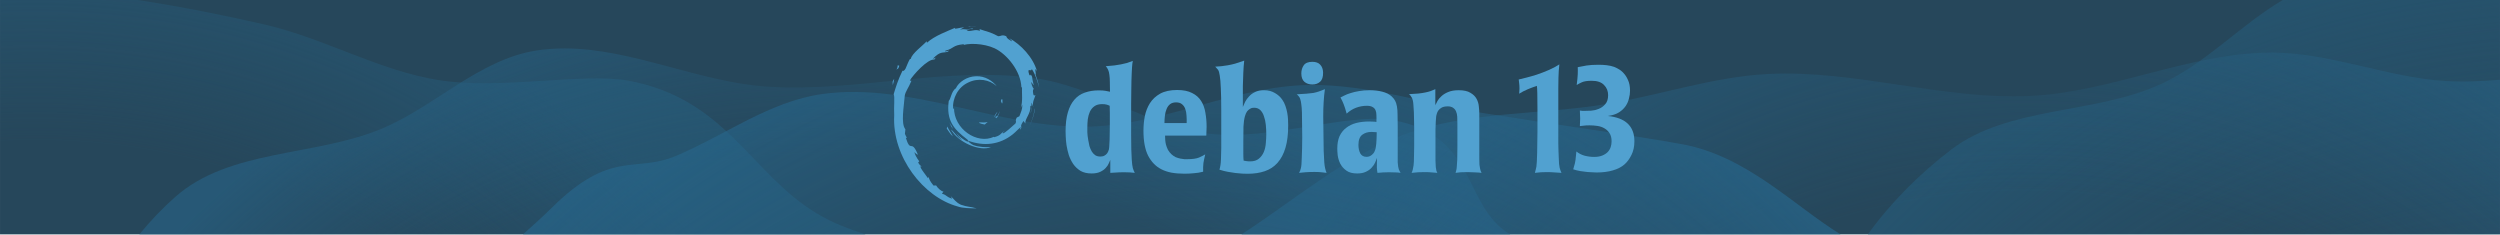
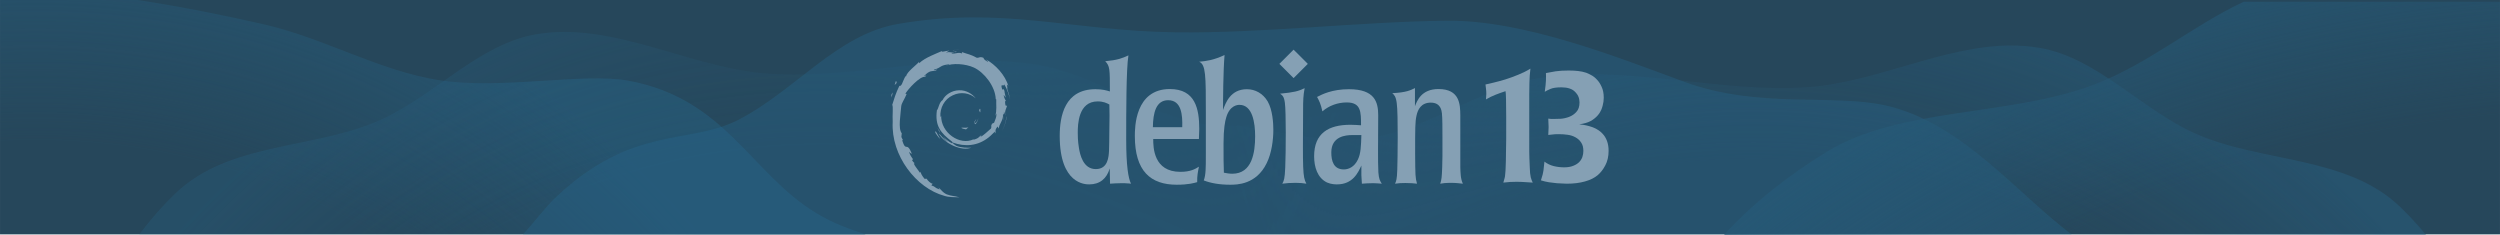
<svg xmlns="http://www.w3.org/2000/svg" xmlns:xlink="http://www.w3.org/1999/xlink" width="800" height="75" viewBox="0 0 211.667 19.844" version="1.1" id="svg5">
  <defs id="defs2">
+     <linearGradient id="linearGradient4267">
+       <stop style="stop-color:#000000;stop-opacity:1;" offset="0" id="stop4263" />
+       <stop style="stop-color:#ffffff;stop-opacity:1;" offset="1" id="stop4265" />
+     </linearGradient>
+     <linearGradient id="linearGradient3207">
+       <stop style="stop-color:#ffffff;stop-opacity:1;" offset="0" id="stop3203" />
+       <stop style="stop-color:#000000;stop-opacity:1;" offset="1" id="stop3205" />
+     </linearGradient>
    <linearGradient id="linearGradient4723">
-       <stop style="stop-color:#265a78;stop-opacity:0;" offset="0.685" id="stop4721" />
+       <stop style="stop-color:#265a78;stop-opacity:0;" offset="0.817" id="stop4721" />
      <stop style="stop-color:#265a78;stop-opacity:1;" offset="1" id="stop4719" />
-     </linearGradient>
-     <linearGradient id="linearGradient4713">
-       <stop style="stop-color:#276082;stop-opacity:0;" offset="0.677" id="stop4711" />
-       <stop style="stop-color:#276082;stop-opacity:1;" offset="1" id="stop4709" />
-     </linearGradient>
-     <linearGradient id="linearGradient4703">
-       <stop style="stop-color:#27678d;stop-opacity:0;" offset="0.613" id="stop4701" />
-       <stop style="stop-color:#27678d;stop-opacity:1;" offset="1" id="stop4699" />
    </linearGradient>
    <linearGradient id="linearGradient4693">
      <stop style="stop-color:#276082;stop-opacity:0;" offset="0.798" id="stop4691" />
      <stop style="stop-color:#276082;stop-opacity:1;" offset="1" id="stop4689" />
    </linearGradient>
    <linearGradient id="linearGradient4683">
      <stop style="stop-color:#265a78;stop-opacity:0;" offset="0.757" id="stop4681" />
      <stop style="stop-color:#265a78;stop-opacity:1;" offset="1" id="stop4679" />
    </linearGradient>
    <radialGradient xlink:href="#linearGradient4683" id="radialGradient4685" cx="4.523" cy="123.875" fx="4.523" fy="123.875" r="65.662" gradientTransform="matrix(0.7578162,-0.8466279,0.8411625,0.7529241,-105.0461,-21.17832)" gradientUnits="userSpaceOnUse" />
-     <radialGradient xlink:href="#linearGradient4693" id="radialGradient4695" cx="71.821" cy="127.176" fx="71.821" fy="127.176" r="63.269" gradientTransform="matrix(0.8156889,-0.9051427,0.9371319,0.8445166,-105.943,33.20673)" gradientUnits="userSpaceOnUse" />
-     <radialGradient xlink:href="#linearGradient4703" id="radialGradient4705" cx="95.606" cy="132.215" fx="95.606" fy="132.215" r="65.561" gradientTransform="matrix(0.8477748,-0.9620519,0.90274,0.7955083,-104.8023,62.38521)" gradientUnits="userSpaceOnUse" />
-     <radialGradient xlink:href="#linearGradient4713" id="radialGradient4715" cx="169.679" cy="116.649" fx="169.679" fy="116.649" r="63.293" gradientTransform="matrix(0.8432697,-0.9366117,0.907486,0.8170467,-79.26386,133.1329)" gradientUnits="userSpaceOnUse" />
-     <radialGradient xlink:href="#linearGradient4723" id="radialGradient4725" cx="223.3" cy="130.414" fx="223.3" fy="130.414" r="65.666" gradientTransform="matrix(0.8508948,-0.8715796,0.9313917,0.8067791,-92.49889,162.2756)" gradientUnits="userSpaceOnUse" />
+     <radialGradient xlink:href="#linearGradient4693" id="radialGradient4695" cx="71.821" cy="127.176" fx="71.821" fy="127.176" r="63.269" gradientTransform="matrix(0.8156889,-0.9854546,0.9371319,0.9194494,-105.943,34.39241)" gradientUnits="userSpaceOnUse" />
+     <radialGradient xlink:href="#linearGradient4723" id="radialGradient4725" cx="223.3" cy="130.414" fx="223.3" fy="130.414" r="65.666" gradientTransform="matrix(1.068044,-0.8715796,1.169083,0.8067791,-168.7316,162.4209)" gradientUnits="userSpaceOnUse" />
    <rect x="-43.098" y="-305.288" width="1126.576" height="110.214" id="rect24844" />
+     <radialGradient xlink:href="#linearGradient4693" id="radialGradient3146" gradientUnits="userSpaceOnUse" gradientTransform="matrix(-0.8156889,-0.9854546,-0.9371319,0.9194494,324.0204,35.54188)" cx="71.821" cy="127.176" fx="71.821" fy="127.176" r="63.269" />
+     <mask maskUnits="userSpaceOnUse" id="mask3268">
+       <path id="path3270" style="opacity:0.486;fill:url(#linearGradient3272);fill-opacity:1;fill-rule:evenodd;stroke-width:0.265" d="M 89.917,-12.495 H 216.075 V 27.405 H 89.917 Z" />
+     </mask>
+     <linearGradient xlink:href="#linearGradient3207" id="linearGradient3272" gradientUnits="userSpaceOnUse" x1="133.004" y1="11.782" x2="105.833" y2="19.844" />
+     <mask maskUnits="userSpaceOnUse" id="mask3275">
+       <path id="path3277" style="display:inline;opacity:0.486;fill:url(#linearGradient3279);fill-opacity:1;fill-rule:evenodd;stroke-width:0.265" d="M 130.056,26.977 3.898,27.035 3.879,-12.865 130.038,-12.923 Z" />
+     </mask>
+     <linearGradient xlink:href="#linearGradient3207" id="linearGradient3279" gradientUnits="userSpaceOnUse" gradientTransform="rotate(179.9739,109.9818,7.245689)" x1="144.851" y1="7.609" x2="110.133" y2="-5.352" />
+     <filter style="color-interpolation-filters:sRGB;" id="filter1919" x="0" y="0" width="1" height="1">
+       <feTurbulence type="turbulence" numOctaves="2" seed="139" baseFrequency="3.753 3.777" result="turbulence" id="feTurbulence1915" />
+       <feDisplacementMap in="SourceGraphic" in2="turbulence" scale="3.496" yChannelSelector="G" xChannelSelector="R" id="feDisplacementMap1917" />
+     </filter>
+     <mask maskUnits="userSpaceOnUse" id="mask4276">
+       <rect style="opacity:0.485;fill:url(#linearGradient4280);fill-opacity:1;fill-rule:evenodd;stroke-width:0.265" id="rect4278" width="118.243" height="25.074" x="11.211" y="-0.677" />
+     </mask>
+     <linearGradient xlink:href="#linearGradient4267" id="linearGradient4280" gradientUnits="userSpaceOnUse" x1="92.7" y1="17.692" x2="72.677" y2="9.43" />
  </defs>
-   <g id="layer1">
-     <rect style="fill:#26475b;fill-rule:evenodd;stroke-width:0.265" id="rect4340" width="211.667" height="19.844" x="0" y="0" />
-     <path id="path4394" style="opacity:0.676;fill:url(#radialGradient4685);fill-opacity:1;stroke-width:1.951" d="M 0 0 L 0 19.844 L 73.283 19.844 C 71.929 19.394 70.627 18.958 69.12 18.051 C 63.564 14.703 61.46 8.351 53.215 6.835 C 49.36 6.126 42.456 7.618 37.173 6.788 C 32.086 5.988 27.474 3.248 22.457 2.089 C 18.895 1.267 15.296 0.559 11.675 0 L 0 0 z " />
-     <path id="path4632" style="opacity:0.69;fill:url(#radialGradient4725);fill-opacity:1;stroke-width:2.01" d="M 193.274 0 C 189.724 2.089 186.795 5.338 183.013 7.093 C 177.405 9.695 170.075 8.956 165.213 12.658 C 162.61 14.64 160.114 17.101 158.145 19.844 L 211.667 19.844 L 211.667 0 L 193.274 0 z " />
-     <path id="path4636" style="opacity:0.69;fill:url(#radialGradient4695);fill-opacity:1;stroke-width:1.951" d="M 47.833 4.1 C 47.014 4.098 46.194 4.154 45.374 4.284 C 40.545 5.05 36.803 9.035 32.288 10.91 C 26.634 13.259 19.436 12.613 14.846 16.663 C 13.763 17.618 12.743 18.69 11.797 19.844 L 127.863 19.844 C 123.82 17.455 125.122 11.496 118.028 10.191 C 114.173 9.481 107.552 11.94 102.348 11.321 C 97.235 10.712 92.732 7.334 87.631 6.623 C 80.18 5.584 72.582 7.803 65.073 7.344 C 59.269 6.989 53.565 4.115 47.833 4.1 z " />
-     <path id="path4636-5" style="opacity:0.737;fill:url(#radialGradient4715);fill-opacity:1;stroke-width:1.951" d="M 192.157 4.452 C 185.301 4.519 178.766 7.793 171.917 8.122 C 164.493 8.479 157.12 5.892 149.697 6.265 C 145.096 6.497 140.652 8.031 136.109 8.793 C 130.406 9.75 124.387 9.389 118.952 11.363 C 113.864 13.21 109.68 16.895 105.111 19.844 L 211.667 19.844 L 211.667 6.755 C 210.101 6.879 208.553 6.949 207.111 6.863 C 202.071 6.564 197.206 4.403 192.157 4.452 z " />
-     <path id="path4675" style="opacity:0.741;fill:url(#radialGradient4705);fill-opacity:1;stroke-width:1.951" d="M 110.828 7.196 C 104.581 7.287 98.663 10.5 92.419 10.716 C 84.756 10.981 77.174 6.893 69.582 7.966 C 65.154 8.592 61.352 11.464 57.231 13.199 C 53.727 14.673 51.769 12.605 46.71 17.596 C 45.956 18.34 45.129 19.089 44.277 19.844 L 155.836 19.844 C 151.926 17.448 147.922 13.223 142.447 12.216 C 138.592 11.507 131.335 10.489 125.782 9.607 C 120.795 8.815 115.876 7.123 110.828 7.196 z " />
+   <g id="layer2">
+     <path id="rect4340" style="fill:#26475b;fill-rule:evenodd;stroke-width:0.265" d="M 0,0 H 211.667 V 19.844 H 0 Z" />
  </g>
-   <g id="g5101">
-     <g id="layer6" style="display:inline" transform="matrix(0.1404074,0,0,0.1404074,-97.75738,-80.88468)">
-       <g id="g880001" style="display:inline;fill:#51a1d0;fill-opacity:1" transform="matrix(1.014472,0,0,1.014472,1234.571,591.7271)">
-         <path fill="#51a1d0" d="m 51.986,57.297 c -1.797,0.025 0.34,0.926 2.686,1.287 0.648,-0.506 1.236,-1.018 1.76,-1.516 -1.461,0.358 -2.948,0.366 -4.446,0.229" id="path879977" style="fill:#51a1d0;fill-opacity:1" />
-         <path fill="#51a1d0" d="m 61.631,54.893 c 1.07,-1.477 1.85,-3.094 2.125,-4.766 -0.24,1.192 -0.887,2.221 -1.496,3.307 -3.359,2.115 -0.316,-1.256 -0.002,-2.537 -3.612,4.546 -0.496,2.726 -0.627,3.996" id="path879979" style="fill:#51a1d0;fill-opacity:1" />
-         <path fill="#51a1d0" d="m 65.191,45.629 c 0.217,-3.236 -0.637,-2.213 -0.924,-0.978 0.335,0.174 0.6,2.281 0.924,0.978" id="path879981" style="fill:#51a1d0;fill-opacity:1" />
-         <path fill="#51a1d0" d="m 45.172,1.399 c 0.959,0.172 2.072,0.304 1.916,0.533 1.049,-0.23 1.287,-0.442 -1.916,-0.533" id="path879983" style="fill:#51a1d0;fill-opacity:1" />
-         <path fill="#51a1d0" d="M 47.088,1.932 46.41,2.072 47.041,2.016 47.088,1.932" id="path879985" style="fill:#51a1d0;fill-opacity:1" />
-         <path fill="#51a1d0" d="m 76.992,46.856 c 0.107,2.906 -0.85,4.316 -1.713,6.812 l -1.553,0.776 c -1.271,2.468 0.123,1.567 -0.787,3.53 -1.984,1.764 -6.021,5.52 -7.313,5.863 -0.943,-0.021 0.639,-1.113 0.846,-1.541 -2.656,1.824 -2.131,2.738 -6.193,3.846 L 60.16,65.878 C 50.142,70.591 36.226,61.251 36.409,48.507 c -0.107,0.809 -0.304,0.607 -0.526,0.934 -0.517,-6.557 3.028,-13.143 9.007,-15.832 5.848,-2.895 12.704,-1.707 16.893,2.197 -2.301,-3.014 -6.881,-6.209 -12.309,-5.91 -5.317,0.084 -10.291,3.463 -11.951,7.131 -2.724,1.715 -3.04,6.611 -4.227,7.507 -1.597,11.737 3.004,16.808 10.787,22.773 1.225,0.826 0.345,0.951 0.511,1.58 -2.586,-1.211 -4.954,-3.039 -6.901,-5.277 1.033,1.512 2.148,2.982 3.589,4.137 -2.438,-0.826 -5.695,-5.908 -6.646,-6.115 4.203,7.525 17.052,13.197 23.78,10.383 -3.113,0.115 -7.068,0.064 -10.566,-1.229 -1.469,-0.756 -3.467,-2.322 -3.11,-2.615 9.182,3.43 18.667,2.598 26.612,-3.771 2.021,-1.574 4.229,-4.252 4.867,-4.289 -0.961,1.445 0.164,0.695 -0.574,1.971 2.014,-3.248 -0.875,-1.322 2.082,-5.609 l 1.092,1.504 c -0.406,-2.696 3.348,-5.97 2.967,-10.234 0.861,-1.304 0.961,1.403 0.047,4.403 1.268,-3.328 0.334,-3.863 0.66,-6.609 0.352,0.923 0.814,1.904 1.051,2.878 -0.826,-3.216 0.848,-5.416 1.262,-7.285 -0.408,-0.181 -1.275,1.422 -1.473,-2.377 0.029,-1.65 0.459,-0.865 0.625,-1.271 -0.324,-0.186 -1.174,-1.451 -1.691,-3.877 0.375,-0.57 1.002,1.478 1.512,1.562 -0.328,-1.929 -0.893,-3.4 -0.916,-4.88 -1.49,-3.114 -0.527,0.415 -1.736,-1.337 -1.586,-4.947 1.316,-1.148 1.512,-3.396 2.404,3.483 3.775,8.881 4.404,11.117 -0.48,-2.726 -1.256,-5.367 -2.203,-7.922 0.73,0.307 -1.176,-5.609 0.949,-1.691 C 83.519,18.706 76.074,10.902 69.225,7.24 70.063,8.007 71.121,8.97 70.741,9.121 67.335,7.093 67.934,6.935 67.446,6.078 64.671,4.949 64.489,6.169 62.651,6.08 57.421,3.306 56.413,3.601 51.6,1.863 l 0.219,1.023 c -3.465,-1.154 -4.037,0.438 -7.782,0.004 -0.228,-0.178 1.2,-0.644 2.375,-0.815 -3.35,0.442 -3.193,-0.66 -6.471,0.122 0.808,-0.567 1.662,-0.942 2.524,-1.424 -2.732,0.166 -6.522,1.59 -5.352,0.295 -4.456,1.988 -12.37,4.779 -16.811,8.943 l -0.14,-0.933 c -2.035,2.443 -8.874,7.296 -9.419,10.46 l -0.544,0.127 c -1.059,1.793 -1.744,3.825 -2.584,5.67 -1.385,2.36 -2.03,0.908 -1.833,1.278 -2.724,5.523 -4.077,10.164 -5.246,13.97 0.833,1.245 0.02,7.495 0.335,12.497 -1.368,24.704 17.338,48.69 37.785,54.228 2.997,1.072 7.454,1.031 11.245,1.141 -4.473,-1.279 -5.051,-0.678 -9.408,-2.197 -3.143,-1.48 -3.832,-3.17 -6.058,-5.102 l 0.881,1.557 c -4.366,-1.545 -2.539,-1.912 -6.091,-3.037 l 0.941,-1.229 C 28.751,98.334 26.418,96.056 25.78,94.795 l -1.548,0.061 c -1.86,-2.295 -2.851,-3.949 -2.779,-5.23 l -0.5,0.891 c -0.567,-0.973 -6.843,-8.607 -3.587,-6.83 -0.605,-0.553 -1.409,-0.9 -2.281,-2.484 l 0.663,-0.758 c -1.567,-2.016 -2.884,-4.6 -2.784,-5.461 0.836,1.129 1.416,1.34 1.99,1.533 -3.957,-9.818 -4.179,-0.541 -7.176,-9.994 L 8.412,66.472 C 7.926,65.74 7.631,64.945 7.24,64.165 l 0.276,-2.75 C 4.667,58.121 6.719,47.409 7.13,41.534 7.415,39.145 9.508,36.602 11.1,32.614 l -0.97,-0.167 c 1.854,-3.234 10.586,-12.988 14.63,-12.486 1.959,-2.461 -0.389,-0.009 -0.772,-0.629 4.303,-4.453 5.656,-3.146 8.56,-3.947 3.132,-1.859 -2.688,0.725 -1.203,-0.709 5.414,-1.383 3.837,-3.144 10.9,-3.846 0.745,0.424 -1.729,0.655 -2.35,1.205 4.511,-2.207 14.275,-1.705 20.617,1.225 7.359,3.439 15.627,13.605 15.953,23.17 l 0.371,0.1 c -0.188,3.802 0.582,8.199 -0.752,12.238 l 0.908,-1.912" id="path879987" style="fill:#51a1d0;fill-opacity:1" />
-         <path fill="#51a1d0" d="m 32.372,59.764 -0.252,1.26 c 1.181,1.604 2.118,3.342 3.626,4.596 -1.085,-2.118 -1.891,-2.993 -3.374,-5.856" id="path879989" style="fill:#51a1d0;fill-opacity:1" />
-         <path fill="#51a1d0" d="m 35.164,59.654 c -0.625,-0.691 -0.995,-1.523 -1.409,-2.352 0.396,1.457 1.207,2.709 1.962,3.982 l -0.553,-1.63" id="path879991" style="fill:#51a1d0;fill-opacity:1" />
-         <path fill="#51a1d0" d="m 84.568,48.916 -0.264,0.662 c -0.484,3.438 -1.529,6.84 -3.131,9.994 1.77,-3.328 2.915,-6.968 3.395,-10.656" id="path879993" style="fill:#51a1d0;fill-opacity:1" />
-         <path fill="#51a1d0" d="M 45.527,0.537 C 46.742,0.092 48.514,0.293 49.803,0 48.123,0.141 46.451,0.225 44.8,0.438 l 0.727,0.099" id="path879995" style="fill:#51a1d0;fill-opacity:1" />
-         <path fill="#51a1d0" d="m 2.872,23.219 c 0.28,2.592 -1.95,3.598 0.494,1.889 1.31,-2.951 -0.512,-0.815 -0.494,-1.889" id="path879997" style="fill:#51a1d0;fill-opacity:1" />
-         <path fill="#51a1d0" d="M 0,35.215 C 0.563,33.487 0.665,32.449 0.88,31.449 -0.676,33.438 0.164,33.862 0,35.215" id="path879999" style="fill:#51a1d0;fill-opacity:1" />
-       </g>
+   <g id="layer1" style="display:inline">
+     <path id="path4394" style="display:inline;opacity:0.676;fill:url(#radialGradient4685);fill-opacity:1;stroke-width:1.951" d="M 0,0 V 19.844 H 73.283 C 71.929,19.394 70.627,18.958 69.12,18.051 63.564,14.703 61.46,8.351 53.215,6.835 49.36,6.126 42.456,7.618 37.173,6.788 32.086,5.988 27.474,3.248 22.457,2.089 18.895,1.267 15.296,0.559 11.675,0 Z" />
+     <path id="path4636" style="display:inline;opacity:0.69;fill:url(#radialGradient4695);fill-opacity:1;stroke-width:2.035" d="m 47.833,2.703 c -0.819,-0.002 -1.638,0.059 -2.459,0.2 -4.829,0.834 -8.571,5.173 -13.086,7.214 -5.654,2.557 -12.852,1.853 -17.442,6.263 -1.082,1.04 -2.103,2.206 -3.048,3.463 H 127.863 C 123.82,17.243 125.122,10.755 118.028,9.334 114.173,8.562 107.552,11.239 102.348,10.565 97.235,9.902 92.732,6.224 87.631,5.45 80.18,4.319 72.582,6.735 65.073,6.235 59.269,5.848 53.565,2.72 47.833,2.703 Z" mask="url(#mask3275)" />
+     <path id="path4675" style="display:inline;opacity:0.741;fill:#27678d;fill-opacity:0.475;stroke-width:2.529" d="M 122.497,1.754 C 115.154,1.83 106.93,2.829 99.585,2.737 90.623,2.624 84.962,0.489 76.039,2.025 70.835,2.92 67.33,7.679 62.486,10.16 c -4.117,2.109 -8.897,0.418 -15.349,6.469 -1.01,0.947 -1.858,2.135 -2.86,3.215 H 175.396 c -4.596,-3.426 -9.301,-9.47 -15.737,-10.911 -4.531,-1.014 -10.782,0.291 -17.024,-1.995 -5.585,-2.045 -13.557,-5.253 -20.139,-5.184 z" />
+     <path id="path3143" style="display:inline;opacity:0.932;fill:url(#radialGradient3146);fill-opacity:1;stroke-width:2.035" d="m 170.245,3.853 c 0.819,-0.002 1.638,0.059 2.459,0.2 4.829,0.834 8.571,5.173 13.086,7.214 5.654,2.557 12.852,1.853 17.442,6.263 1.082,1.04 2.103,2.206 3.048,3.463 H 90.214 c 4.043,-2.6 2.741,-9.089 9.835,-10.51 3.855,-0.772 10.477,1.905 15.68,1.23 5.113,-0.663 9.617,-4.341 14.717,-5.115 7.451,-1.131 15.049,1.285 22.558,0.785 5.804,-0.386 11.508,-3.515 17.24,-3.532 z" mask="url(#mask3268)" />
+     <path id="path4632" style="display:inline;opacity:0.69;fill:url(#radialGradient4725);fill-opacity:1;stroke-width:2.252" d="m 189.971,0.145 c -4.456,2.089 -8.133,5.338 -12.88,7.093 -7.04,2.602 -16.24,1.863 -22.343,5.565 -3.267,1.982 -6.4,4.443 -8.871,7.186 h 67.18 V 0.145 Z" />
+   </g>
+   <g id="g3273" transform="matrix(0.5127822,0,0,0.5127822,-390.4778,-525.8482)" style="display:inline">
+     <g id="g3086" transform="matrix(0.6120779,0,0,0.6120779,936.4615,967.7603)" style="fill:#85a0b4;fill-opacity:1">
+       <path d="m 13.437,125.506 c -0.045,0.047 -0.045,7.506 -0.138,9.453 -0.092,1.574 -0.232,4.957 -3.568,4.957 -3.429,0 -4.263,-3.939 -4.541,-5.652 -0.324,-1.9 -0.324,-3.477 -0.324,-4.17 0,-2.225 0.139,-8.436 5.375,-8.436 1.576,0 2.456,0.465 3.151,0.834 z M 0,130.975 c 0,13.066 6.951,13.066 7.97,13.066 2.873,0 4.727,-1.576 5.514,-4.309 l 0.093,4.123 c 0.881,-0.047 1.761,-0.139 3.197,-0.139 0.51,0 0.926,0 1.298,0.047 0.371,0 0.741,0.045 1.158,0.092 -0.741,-1.482 -1.297,-4.818 -1.297,-12.049 0,-7.043 0,-18.951 0.602,-22.566 -1.667,0.789 -3.105,1.299 -6.256,1.576 1.251,1.344 1.251,2.039 1.251,8.154 -0.879,-0.277 -1.992,-0.602 -3.892,-0.602 C 1.344,118.369 0,125.598 0,130.975" id="path3072" style="fill:#85a0b4;fill-opacity:1" />
+       <path d="m 25.13,128.609 c 0.047,-3.846 0.835,-7.275 4.124,-7.275 3.615,0 3.891,3.984 3.799,7.275 z m 12.51,0.465 c 0,-5.422 -1.065,-10.752 -7.923,-10.752 -9.452,0 -9.452,10.475 -9.452,12.697 0,9.406 4.216,13.113 11.306,13.113 3.149,0 4.68,-0.461 5.514,-0.695 -0.046,-1.668 0.185,-2.734 0.465,-4.17 -0.975,0.604 -2.226,1.391 -5.006,1.391 -7.229,0 -7.322,-6.582 -7.322,-8.852 H 37.55 l 0.09,-2.732" id="path3074" style="fill:#85a0b4;fill-opacity:1" />
+       <path d="m 52.715,131.066 c 0,4.309 -0.787,10.102 -6.162,10.102 -0.742,0 -1.668,-0.141 -2.27,-0.279 -0.093,-1.668 -0.093,-4.541 -0.093,-7.877 0,-3.986 0.416,-6.068 0.742,-7.09 0.972,-3.289 3.15,-3.334 3.566,-3.334 3.522,0 4.217,4.865 4.217,8.478 z m -13.298,5.051 c 0,3.43 0,5.375 -0.556,6.857 1.9,0.742 4.262,1.158 7.09,1.158 1.807,0 7.043,0 9.869,-5.791 1.344,-2.688 1.807,-6.303 1.807,-9.037 0,-1.668 -0.186,-5.328 -1.529,-7.646 -1.296,-2.176 -3.382,-3.289 -5.605,-3.289 -4.449,0 -5.746,3.707 -6.44,5.607 0,-2.363 0.045,-10.611 0.415,-14.828 -3.011,1.391 -4.866,1.621 -6.857,1.807 1.807,0.74 1.807,3.801 1.807,13.764 v 11.398" id="path3076" style="fill:#85a0b4;fill-opacity:1" />
+       <path d="m 66.535,143.855 c -0.928,-0.139 -1.578,-0.232 -2.922,-0.232 -1.48,0 -2.502,0.094 -3.566,0.232 0.463,-0.881 0.648,-1.299 0.787,-4.309 0.186,-4.125 0.232,-15.154 -0.092,-17.471 -0.232,-1.762 -0.648,-2.039 -1.297,-2.502 3.799,-0.371 4.865,-0.648 6.625,-1.482 -0.369,2.037 -0.418,3.059 -0.418,6.162 -0.091,15.989 -0.138,17.702 0.883,19.602" id="path3078" style="fill:#85a0b4;fill-opacity:1" />
+       <path d="m 81.373,130.74 c -0.092,2.92 -0.139,4.959 -0.928,6.58 -0.973,2.086 -2.594,2.688 -3.799,2.688 -2.783,0 -3.383,-2.316 -3.383,-4.586 0,-4.355 3.893,-4.682 5.652,-4.682 z m -12.744,5.701 c 0,2.92 0.881,5.838 3.477,7.09 1.158,0.51 2.316,0.51 2.688,0.51 4.264,0 5.699,-3.152 6.58,-5.098 -0.047,2.039 0,3.289 0.139,4.912 0.834,-0.047 1.668,-0.139 3.059,-0.139 0.787,0 1.529,0.092 2.316,0.139 -0.51,-0.787 -0.787,-1.252 -0.928,-3.059 -0.092,-1.76 -0.092,-3.521 -0.092,-5.977 l 0.047,-9.453 c 0,-3.523 -0.928,-6.998 -7.879,-6.998 -4.586,0 -7.273,1.391 -8.617,2.086 0.557,1.02 1.02,1.898 1.436,3.893 1.809,-1.576 4.172,-2.41 6.58,-2.41 3.848,0 3.848,2.549 3.848,6.162 -0.881,-0.045 -1.623,-0.137 -2.875,-0.137 -5.887,10e-4 -9.779,2.268 -9.779,8.479" id="path3080" style="fill:#85a0b4;fill-opacity:1" />
+       <path d="m 108.063,139.268 c 0.047,1.576 0.047,3.244 0.695,4.588 -1.021,-0.092 -1.623,-0.232 -3.521,-0.232 -1.113,0 -1.715,0.094 -2.596,0.232 0.184,-0.602 0.279,-0.834 0.371,-1.623 0.139,-1.064 0.232,-4.633 0.232,-5.885 v -5.004 c 0,-2.178 0,-5.33 -0.141,-6.441 -0.092,-0.787 -0.322,-2.918 -3.012,-2.918 -2.641,0 -3.521,1.945 -3.846,3.521 -0.369,1.621 -0.369,3.383 -0.369,10.24 0.045,5.932 0.045,6.486 0.508,8.109 -0.787,-0.092 -1.76,-0.184 -3.15,-0.184 -1.113,0 -1.854,0.045 -2.779,0.184 0.324,-0.742 0.51,-1.113 0.602,-3.707 0.094,-2.549 0.279,-15.061 -0.141,-18.025 -0.23,-1.809 -0.695,-2.225 -1.203,-2.688 3.754,-0.186 4.957,-0.789 6.117,-1.389 v 4.91 c 0.555,-1.438 1.713,-4.635 6.348,-4.635 5.793,0 5.838,4.217 5.885,6.996 v 13.951" id="path3082" style="fill:#85a0b4;fill-opacity:1" />
+       <path fill="#85a0b4" d="m 66.926,111.533 -3.838,3.836 -3.836,-3.836 3.836,-3.836 3.838,3.836" id="path3084" style="fill:#85a0b4;fill-opacity:1" />
    </g>
-     <g aria-label="debian 13" transform="matrix(0.1598881,0,0,0.1598881,88.14405,-40.79727)" id="text28448" style="font-size:80px;font-family:Poppl-Laudatio;-inkscape-font-specification:'Poppl-Laudatio, Normal';white-space:pre;shape-inside:url(#rect28450);fill:#51a1d0;stroke-width:7.281">
-       <path d="m 12.978,324.697 q 0,-5.92 1.2,-10 1.2,-4.16 3.44,-6.72 2.24,-2.64 5.52,-3.76 3.28,-1.2 7.36,-1.2 2.32,0 3.6,0.24 1.28,0.24 2.4,0.48 0,-2.96 -0.08,-5.12 0,-2.16 -0.24,-3.76 -0.16,-1.6 -0.64,-2.64 -0.48,-1.12 -1.28,-2 2.56,-0.16 4.48,-0.4 1.92,-0.24 3.52,-0.56 1.68,-0.32 3.12,-0.72 1.52,-0.48 3.2,-1.12 -0.16,0.72 -0.24,1.44 -0.08,0.72 -0.16,1.84 -0.08,1.04 -0.16,2.8 -0.08,1.68 -0.16,4.32 0,1.84 -0.08,5.12 -0.08,3.28 -0.08,7.28 0,3.92 0,8.24 0,4.32 0,8.4 0,4 0.08,7.36 0.08,3.36 0.24,5.44 0.08,1.6 0.24,2.64 0.16,1.04 0.32,1.84 0.24,0.8 0.48,1.36 0.24,0.56 0.56,1.2 -1.36,-0.16 -2.56,-0.24 -1.12,-0.08 -2.96,-0.08 -2.96,0 -4.64,0.16 -1.68,0.08 -2.8,0.16 v -6.88 q -0.24,0.64 -0.8,1.84 -0.48,1.2 -1.6,2.4 -1.04,1.2 -2.88,2.08 -1.84,0.88 -4.64,0.88 -3.44,0 -5.84,-1.36 -2.32,-1.44 -3.84,-3.6 -1.52,-2.24 -2.4,-4.88 -0.8,-2.72 -1.2,-5.2 -0.32,-2.48 -0.4,-4.4 -0.08,-2 -0.08,-2.88 z m 23.36,-13.52 q -0.8,-0.4 -1.68,-0.64 -0.88,-0.24 -2.32,-0.24 -2.56,0 -4.08,1.12 -1.52,1.04 -2.4,2.88 -0.8,1.76 -1.12,4 -0.24,2.24 -0.24,4.48 0,0.88 0,2.56 0.08,1.68 0.48,4 0.24,1.6 0.64,3.2 0.48,1.52 1.2,2.8 0.72,1.2 1.84,2 1.12,0.72 2.72,0.72 1.36,0 2.16,-0.48 0.88,-0.48 1.36,-1.12 0.48,-0.64 0.72,-1.28 0.24,-0.64 0.32,-0.96 0.16,-0.8 0.24,-2.88 0.16,-2.16 0.16,-4.88 0.08,-2.8 0.08,-5.76 0,-3.04 0,-5.6 z" id="path28523" />
-       <path d="m 65.658,326.977 q 0,0.96 0.08,2.24 0.08,1.2 0.4,2.56 0.4,1.36 1.04,2.72 0.72,1.28 1.92,2.4 1.04,0.96 2.24,1.52 1.28,0.48 2.4,0.72 1.2,0.24 2.16,0.32 1.04,0 1.52,0 4.16,0 6.24,-0.88 2.16,-0.96 3.28,-1.68 -0.64,2.64 -0.96,4.56 -0.24,1.92 -0.16,4.64 -2.48,0.64 -4.96,0.8 -2.4,0.24 -4.96,0.24 -3.84,0 -6.88,-0.56 -2.96,-0.56 -5.44,-1.84 -4.32,-2.24 -6.88,-7.12 -2.48,-4.88 -2.48,-13.28 0,-3.84 0.72,-7.68 0.8,-3.84 2.72,-6.88 2,-3.12 5.44,-5.04 3.52,-1.92 8.96,-1.92 4.88,0 7.92,1.6 3.12,1.52 4.8,4.24 1.68,2.64 2.24,6.24 0.64,3.52 0.64,7.44 l -0.16,4.64 z m 11.44,-6.64 q 0.08,-2 -0.08,-3.92 -0.08,-2 -0.64,-3.52 -0.56,-1.6 -1.76,-2.56 -1.12,-0.96 -3.12,-0.96 -2,0 -3.2,0.96 -1.2,0.96 -1.84,2.56 -0.64,1.52 -0.88,3.52 -0.24,1.92 -0.24,3.92 z" id="path28525" />
-       <path d="m 95.418,314.057 q 0,-7.92 -0.24,-12.24 -0.16,-4.4 -0.56,-6.64 -0.32,-2.32 -0.96,-3.12 -0.64,-0.8 -1.44,-1.6 1.68,-0.08 3.28,-0.24 1.6,-0.16 3.36,-0.48 1.84,-0.32 3.92,-0.88 2.08,-0.64 4.8,-1.6 -0.32,2.72 -0.48,6.32 -0.16,3.6 -0.24,7.12 0,3.52 0,6.56 0,3.04 0,4.56 0.48,-1.2 1.2,-2.72 0.8,-1.52 2.08,-2.88 1.28,-1.44 3.2,-2.32 1.92,-0.96 4.72,-0.96 3.36,0 5.84,1.52 2.48,1.44 3.84,3.52 1.04,1.44 1.68,3.36 0.64,1.84 0.96,3.68 0.32,1.84 0.4,3.6 0.08,1.76 0.08,2.96 0,6.96 -1.44,11.84 -1.44,4.88 -4.24,8 -2.72,3.04 -6.72,4.4 -4,1.36 -9.04,1.36 -1.2,0 -2.88,-0.08 -1.6,-0.08 -3.6,-0.32 -1.92,-0.24 -4.08,-0.64 -2.16,-0.4 -4.4,-1.12 0.72,-2.4 0.8,-5.44 0.16,-3.12 0.16,-6.08 z m 23.84,12.16 q 0,-2.4 -0.24,-4.88 -0.24,-2.48 -0.96,-4.48 -0.64,-2.08 -1.92,-3.36 -1.28,-1.28 -3.28,-1.28 -0.4,0 -1.04,0.08 -0.56,0.08 -1.28,0.56 -0.72,0.4 -1.44,1.28 -0.64,0.88 -1.12,2.48 -0.64,2.24 -0.8,5.52 -0.08,3.28 -0.08,8.4 0,3.28 0,5.84 0,2.48 0.16,3.84 0.4,0 1.36,0.24 0.96,0.16 2.08,0.16 2.96,0 4.64,-1.44 1.76,-1.44 2.64,-3.6 0.88,-2.16 1.04,-4.64 0.24,-2.56 0.24,-4.72 z" id="path28527" />
-       <path d="m 138.138,314.697 q -0.08,-2.64 -0.32,-4.16 -0.16,-1.6 -0.48,-2.56 -0.24,-1.04 -0.72,-1.6 -0.48,-0.64 -1.2,-1.28 3.04,-0.16 5.12,-0.32 2.08,-0.16 3.68,-0.4 1.6,-0.32 2.96,-0.8 1.44,-0.48 3.12,-1.2 -0.88,6.4 -0.88,14.48 0.08,8 0.24,18.16 0.08,2.96 0.32,6.16 0.24,3.2 1.2,5.52 -1.36,-0.16 -2.8,-0.32 -1.36,-0.16 -3.6,-0.16 -2.8,0 -4.8,0.16 -2,0.16 -3.36,0.32 0.32,-0.64 0.56,-1.12 0.24,-0.56 0.4,-1.36 0.24,-0.88 0.32,-2.16 0.08,-1.28 0.16,-3.44 0.08,-2.16 0.16,-4.96 0.08,-2.8 0.08,-5.92 0,-3.12 -0.08,-6.4 0,-3.36 -0.08,-6.64 z m 11.2,-21.2 q 0.08,3.52 -1.6,4.96 -1.6,1.44 -4.08,1.44 -2.56,0 -4.24,-1.44 -1.6,-1.44 -1.6,-4.4 0,-2.48 1.28,-4.32 1.28,-1.84 4.56,-1.84 2.8,0 4.16,1.52 1.44,1.52 1.52,4.08 z" id="path28529" />
-       <path d="m 188.858,341.097 q 0.16,2.56 0.56,3.68 0.4,1.04 0.96,1.92 -1.36,-0.24 -2.88,-0.24 -1.52,-0.08 -3.28,-0.08 -1.6,0 -3.04,0.08 -1.44,0.08 -3.04,0.24 -0.24,-1.2 -0.32,-2.88 0,-1.68 0.08,-5.04 -0.4,1.12 -1.04,2.56 -0.64,1.36 -1.84,2.64 -1.12,1.28 -3.04,2.16 -1.84,0.88 -4.64,0.88 -3.6,0 -5.68,-1.52 -2.08,-1.52 -3.2,-3.6 -1.04,-2.16 -1.36,-4.32 -0.24,-2.24 -0.24,-3.68 0,-3.92 1.2,-6.64 1.28,-2.72 3.52,-4.4 2.24,-1.76 5.28,-2.56 3.12,-0.8 6.88,-0.8 1.36,0 2.16,0.08 0.88,0 1.68,0.16 0.08,-2 0,-3.6 0,-1.6 -0.48,-2.64 -0.48,-1.12 -1.6,-1.68 -1.04,-0.64 -2.96,-0.64 -2.96,0 -5.76,1.04 -2.72,1.04 -4.96,3.12 -0.88,-3.28 -1.6,-5.04 -0.72,-1.84 -1.68,-3.52 0.8,-0.4 2.08,-1.04 1.36,-0.72 3.28,-1.28 1.92,-0.64 4.4,-1.04 2.56,-0.48 5.84,-0.48 3.6,0 6.64,0.8 3.04,0.8 4.88,2.48 1.2,1.12 1.84,2.32 0.64,1.2 0.96,3.04 0.32,1.76 0.32,4.4 0.08,2.56 0.08,6.48 z m -13.84,-16.08 q -2.96,0 -4.96,1.52 -2,1.52 -2,5.36 0,2.56 0.96,4.48 1.04,1.84 3.36,1.84 0.24,0 0.8,-0.08 0.64,-0.08 1.28,-0.48 0.72,-0.4 1.36,-1.12 0.72,-0.72 1.12,-2.08 0.24,-0.64 0.32,-1.36 0.16,-0.8 0.24,-1.84 0.08,-1.12 0.16,-2.56 0.08,-1.44 0.08,-3.52 z" id="path28531" />
-       <path d="m 208.778,310.937 q 0.4,-0.96 1.12,-2.32 0.8,-1.36 2.16,-2.56 1.36,-1.28 3.52,-2.16 2.24,-0.96 5.6,-0.96 4,0 6.16,1.36 2.24,1.28 3.28,3.2 1.04,1.92 1.2,4.08 0.24,2.16 0.24,3.84 v 23.92 q 0,1.84 0.08,3.04 0.16,1.2 0.32,2 0.16,0.72 0.32,1.28 0.24,0.48 0.48,1.04 -0.8,-0.08 -1.52,-0.16 -0.72,-0.08 -1.6,-0.08 -0.8,-0.08 -1.92,-0.08 -1.04,-0.08 -2.48,-0.08 -2.08,0 -3.44,0.08 -1.28,0.08 -2.8,0.32 0.16,-0.56 0.32,-1.2 0.24,-0.64 0.32,-2 0.16,-1.36 0.24,-3.68 0.08,-2.4 0.08,-6.48 v -12.72 q 0,-1.92 -0.08,-3.6 -0.08,-1.68 -0.64,-2.88 -0.48,-1.2 -1.6,-1.92 -1.04,-0.72 -2.96,-0.72 -1.84,0 -3.04,0.64 -1.12,0.64 -1.76,1.52 -0.56,0.8 -0.8,1.68 -0.24,0.8 -0.32,1.2 -0.16,0.96 -0.24,2.88 -0.08,1.84 -0.16,4.32 0,2.4 0,5.12 0,2.72 0,5.36 0,3.76 0,6 0.08,2.16 0.16,3.44 0.16,1.28 0.32,1.92 0.24,0.56 0.48,1.12 -1.44,-0.16 -2.96,-0.24 -1.52,-0.16 -3.92,-0.16 -1.6,0 -3.12,0.08 -1.52,0.08 -3.6,0.32 0.4,-0.8 0.64,-1.84 0.24,-1.12 0.4,-2.16 0.08,-0.56 0.16,-2.08 0.08,-1.52 0.08,-3.52 0.08,-2.08 0.08,-4.56 0,-2.56 0,-5.2 0,-2.64 0,-4.8 0,-2.24 -0.08,-4.16 0,-1.92 -0.08,-3.76 -0.08,-1.84 -0.24,-3.84 -0.16,-2.8 -0.96,-4.08 -0.72,-1.28 -1.44,-1.68 2.96,-0.16 5.04,-0.32 2.08,-0.24 3.6,-0.56 1.6,-0.32 2.8,-0.72 1.28,-0.48 2.56,-1.04 z" id="path28533" />
-       <path d="m 273.896,323.417 q 0,2.16 0,4 0,1.76 0,3.52 0.08,1.76 0.08,3.68 0.08,1.84 0.16,4.08 0.08,1.92 0.16,3.2 0.16,1.28 0.32,2.16 0.24,0.88 0.48,1.52 0.24,0.56 0.48,1.12 -1.6,-0.16 -3.68,-0.24 -2,-0.16 -4.08,-0.16 -1.6,0 -3.04,0.08 -1.44,0.08 -3.28,0.32 0.24,-0.8 0.4,-1.52 0.24,-0.72 0.4,-1.76 0.16,-1.12 0.24,-2.8 0.08,-1.68 0.16,-4.48 l 0.16,-11.2 v -12 q 0,-5.28 -0.08,-8.48 -0.08,-3.2 -0.24,-3.84 -2.56,0.88 -4.88,1.84 -2.32,0.96 -4.48,2.32 l 0.16,-2.64 q 0,-1.68 -0.16,-2.8 -0.08,-1.2 -0.24,-2.08 1.36,-0.32 3.92,-0.96 2.56,-0.64 5.6,-1.6 3.12,-1.04 6.24,-2.4 3.2,-1.36 5.76,-3.04 -0.16,1.92 -0.32,3.44 -0.08,1.44 -0.16,3.68 0,2.24 -0.08,6 0,3.76 0,10.24 z" id="path28535" />
-       <path d="m 295.235,289.457 q 2.32,0 4.32,0.24 2.08,0.24 3.92,0.88 0.88,0.32 2.24,1.12 1.44,0.72 2.8,2.24 1.36,1.44 2.32,3.68 1.04,2.24 1.04,5.6 0,2 -0.56,4.08 -0.48,2.08 -1.68,3.92 -1.2,1.76 -3.12,3.12 -1.92,1.36 -4.64,1.92 l -1.76,0.32 1.84,0.24 q 6.24,1.04 9.2,4.32 3.04,3.28 3.04,8.8 0,4.24 -1.6,7.36 -1.52,3.04 -3.6,4.88 -2.32,2.08 -6.16,3.2 -3.76,1.12 -8.64,1.12 -0.48,0 -1.76,-0.08 -1.28,0 -3.04,-0.16 -1.76,-0.16 -3.76,-0.48 -1.92,-0.32 -3.84,-0.96 0.32,-1.04 0.56,-2 0.32,-0.96 0.48,-2 0.24,-1.12 0.32,-2.4 0.16,-1.28 0.32,-3.04 2,1.6 4.4,2.24 2.48,0.64 5.04,0.64 2.48,0 4.24,-0.72 1.76,-0.72 2.88,-1.84 1.12,-1.2 1.6,-2.64 0.48,-1.52 0.48,-3.04 0,-2.64 -1.04,-4.24 -1.04,-1.68 -2.72,-2.64 -1.6,-0.96 -3.68,-1.28 -2.08,-0.32 -4.24,-0.32 -2.08,0 -3.04,0.16 -0.96,0.08 -2.08,0.24 0.08,-1.04 0.08,-2 0.08,-0.96 0.08,-2 -0.08,-1.12 -0.08,-2.08 0,-1.04 -0.08,-2.16 0.64,0.08 1.28,0.16 0.64,0 1.68,0 1.04,0 3.04,-0.08 2,-0.16 4,-0.96 2,-0.8 3.44,-2.48 1.52,-1.68 1.52,-4.8 0,-3.2 -2.16,-5.36 -2.08,-2.24 -6.56,-2.24 -3.44,0 -5.2,0.8 -1.76,0.8 -2.72,1.44 0.48,-3.68 0.56,-5.68 0.08,-2 0,-3.76 2.16,-0.48 4.64,-0.88 2.56,-0.4 6.4,-0.4 z" id="path28537" />
+     <g id="g3258" transform="matrix(0.8968409,0,0,0.8519988,109.1535,152.432)">
+       <path d="m 1008.911,1051.14 q 0,0.831 0,1.538 0,0.677 0,1.353 0.031,0.677 0.031,1.415 0.031,0.708 0.062,1.569 0.031,0.738 0.062,1.23 0.061,0.492 0.123,0.831 0.092,0.338 0.184,0.585 0.092,0.215 0.185,0.431 -0.615,-0.062 -1.415,-0.092 -0.769,-0.062 -1.569,-0.062 -0.615,0 -1.169,0.031 -0.554,0.031 -1.261,0.123 0.092,-0.308 0.154,-0.584 0.092,-0.277 0.154,-0.677 0.062,-0.431 0.092,-1.077 0.031,-0.646 0.061,-1.722 l 0.062,-4.306 v -4.614 q 0,-2.03 -0.031,-3.261 -0.031,-1.23 -0.092,-1.476 -0.984,0.338 -1.876,0.708 -0.892,0.369 -1.722,0.892 l 0.062,-1.015 q 0,-0.646 -0.062,-1.077 -0.031,-0.461 -0.092,-0.8 0.523,-0.123 1.507,-0.369 0.984,-0.246 2.153,-0.615 1.2,-0.4 2.399,-0.923 1.23,-0.523 2.215,-1.169 -0.062,0.738 -0.123,1.323 -0.031,0.554 -0.062,1.415 0,0.861 -0.031,2.307 0,1.446 0,3.937 z" style="font-weight:bold;font-size:24.847px;font-family:Poppl-Laudatio;-inkscape-font-specification:'Poppl-Laudatio, Bold';white-space:pre;fill:#85a0b4;stroke:none;stroke-width:9.014" id="path3249" />
+       <path d="m 1016.231,1038.374 q 0.892,0 1.661,0.092 0.8,0.092 1.507,0.338 0.338,0.123 0.861,0.431 0.554,0.277 1.077,0.861 0.523,0.554 0.892,1.415 0.4,0.861 0.4,2.153 0,0.769 -0.215,1.569 -0.184,0.8 -0.646,1.507 -0.461,0.677 -1.2,1.2 -0.738,0.523 -1.784,0.738 l -0.677,0.123 0.708,0.092 q 2.399,0.4 3.537,1.661 1.169,1.261 1.169,3.384 0,1.63 -0.615,2.83 -0.585,1.169 -1.384,1.876 -0.892,0.8 -2.369,1.23 -1.446,0.431 -3.322,0.431 -0.184,0 -0.677,-0.031 -0.492,0 -1.169,-0.061 -0.677,-0.062 -1.446,-0.185 -0.738,-0.123 -1.476,-0.369 0.123,-0.4 0.215,-0.769 0.123,-0.369 0.185,-0.769 0.092,-0.431 0.123,-0.923 0.062,-0.492 0.123,-1.169 0.769,0.615 1.692,0.861 0.954,0.246 1.938,0.246 0.954,0 1.63,-0.277 0.677,-0.277 1.107,-0.708 0.431,-0.461 0.615,-1.015 0.184,-0.585 0.184,-1.169 0,-1.015 -0.4,-1.63 -0.4,-0.646 -1.046,-1.015 -0.615,-0.369 -1.415,-0.492 -0.8,-0.123 -1.63,-0.123 -0.8,0 -1.169,0.062 -0.369,0.031 -0.8,0.092 0.031,-0.4 0.031,-0.769 0.031,-0.369 0.031,-0.769 -0.031,-0.431 -0.031,-0.8 0,-0.4 -0.031,-0.831 0.246,0.031 0.492,0.062 0.246,0 0.646,0 0.4,0 1.169,-0.031 0.769,-0.062 1.538,-0.369 0.769,-0.308 1.323,-0.954 0.584,-0.646 0.584,-1.846 0,-1.23 -0.831,-2.061 -0.8,-0.861 -2.522,-0.861 -1.323,0 -1.999,0.308 -0.677,0.308 -1.046,0.554 0.185,-1.415 0.215,-2.184 0.031,-0.769 0,-1.446 0.831,-0.184 1.784,-0.338 0.984,-0.154 2.461,-0.154 z" style="font-weight:bold;font-size:24.847px;font-family:Poppl-Laudatio;-inkscape-font-specification:'Poppl-Laudatio, Bold';white-space:pre;fill:#85a0b4;stroke:none;stroke-width:9.014" id="path3251" />
+     </g>
+     <g id="g3070" transform="matrix(0.2706487,0,0,0.2706487,903.887,1033.659)" style="display:inline;fill:#85a0b4;fill-opacity:1">
+       <path fill="#85a0b4" d="m 60.969,47.645 c -1.494,0.02 0.281,0.768 2.232,1.069 0.541,-0.422 1.027,-0.846 1.463,-1.26 -1.213,0.297 -2.449,0.304 -3.695,0.191" id="path3046" style="fill:#85a0b4;fill-opacity:1" />
+       <path fill="#85a0b4" d="m 68.986,45.646 c 0.893,-1.229 1.541,-2.573 1.77,-3.963 -0.201,0.99 -0.736,1.845 -1.244,2.749 -2.793,1.759 -0.264,-1.044 -0.002,-2.111 -3.002,3.783 -0.414,2.268 -0.524,3.325" id="path3048" style="fill:#85a0b4;fill-opacity:1" />
+       <path fill="#85a0b4" d="m 71.949,37.942 c 0.182,-2.691 -0.529,-1.839 -0.768,-0.814 0.278,0.146 0.499,1.898 0.768,0.814" id="path3050" style="fill:#85a0b4;fill-opacity:1" />
+       <path fill="#85a0b4" d="m 55.301,1.163 c 0.798,0.142 1.724,0.252 1.591,0.443 0.876,-0.193 1.073,-0.367 -1.591,-0.443" id="path3052" style="fill:#85a0b4;fill-opacity:1" />
+       <path fill="#85a0b4" d="M 56.893,1.606 56.332,1.723 56.855,1.675 56.893,1.606" id="path3054" style="fill:#85a0b4;fill-opacity:1" />
+       <path fill="#85a0b4" d="m 81.762,38.962 c 0.09,2.416 -0.705,3.59 -1.424,5.666 l -1.293,0.643 c -1.057,2.054 0.105,1.304 -0.652,2.937 -1.652,1.467 -5.006,4.589 -6.08,4.875 -0.785,-0.017 0.531,-0.926 0.703,-1.281 -2.209,1.516 -1.773,2.276 -5.152,3.199 L 67.766,54.78 c -8.33,3.92 -19.902,-3.847 -19.75,-14.443 -0.088,0.672 -0.253,0.504 -0.437,0.774 -0.43,-5.451 2.518,-10.926 7.49,-13.165 4.863,-2.406 10.564,-1.42 14.045,1.829 -1.912,-2.506 -5.721,-5.163 -10.232,-4.917 -4.421,0.072 -8.558,2.881 -9.938,5.932 -2.264,1.425 -2.528,5.496 -3.514,6.242 -1.329,9.76 2.497,13.975 8.97,18.936 1.016,0.686 0.286,0.791 0.422,1.313 -2.15,-1.006 -4.118,-2.526 -5.738,-4.387 0.86,1.257 1.787,2.479 2.986,3.439 -2.029,-0.685 -4.738,-4.913 -5.527,-5.085 3.495,6.258 14.178,10.975 19.775,8.634 -2.59,0.096 -5.879,0.053 -8.787,-1.022 -1.225,-0.629 -2.884,-1.93 -2.587,-2.173 7.636,2.851 15.522,2.158 22.128,-3.137 1.682,-1.31 3.518,-3.537 4.049,-3.567 -0.799,1.202 0.137,0.578 -0.477,1.639 1.672,-2.701 -0.729,-1.1 1.73,-4.664 l 0.908,1.25 c -0.34,-2.244 2.785,-4.966 2.467,-8.512 0.717,-1.084 0.799,1.168 0.039,3.662 1.055,-2.767 0.279,-3.212 0.549,-5.496 0.291,0.768 0.678,1.583 0.875,2.394 -0.688,-2.675 0.703,-4.503 1.049,-6.058 -0.342,-0.15 -1.061,1.182 -1.227,-1.976 0.025,-1.372 0.383,-0.719 0.52,-1.057 -0.268,-0.155 -0.975,-1.207 -1.404,-3.224 0.309,-0.475 0.832,1.229 1.256,1.298 -0.273,-1.603 -0.742,-2.826 -0.762,-4.057 -1.24,-2.59 -0.439,0.346 -1.443,-1.112 -1.32,-4.114 1.094,-0.955 1.258,-2.823 1.998,2.895 3.137,7.385 3.662,9.244 -0.4,-2.267 -1.045,-4.464 -1.834,-6.589 0.609,0.257 -0.979,-4.663 0.791,-1.405 C 87.189,15.552 81,9.062 75.305,6.018 76,6.655 76.879,7.455 76.565,7.581 73.731,5.896 74.229,5.763 73.823,5.051 71.518,4.112 71.364,5.128 69.839,5.053 65.489,2.745 64.651,2.99 60.648,1.546 L 60.83,2.398 C 57.949,1.438 57.473,2.76 54.36,2.4 54.171,2.253 55.358,1.864 56.336,1.723 53.55,2.091 53.68,1.173 50.954,1.824 51.625,1.353 52.337,1.04 53.053,0.64 50.782,0.778 47.629,1.962 48.602,0.884 44.897,2.538 38.316,4.859 34.623,8.322 L 34.507,7.546 c -1.692,2.031 -7.379,6.066 -7.832,8.699 l -0.453,0.105 c -0.879,1.491 -1.45,3.18 -2.148,4.713 -1.151,1.963 -1.688,0.756 -1.524,1.064 -2.265,4.592 -3.392,8.45 -4.363,11.616 0.692,1.035 0.017,6.232 0.278,10.391 -1.136,20.544 14.418,40.489 31.42,45.093 2.492,0.893 6.197,0.861 9.349,0.949 -3.718,-1.064 -4.198,-0.563 -7.822,-1.826 -2.613,-1.232 -3.185,-2.637 -5.037,-4.244 l 0.733,1.295 c -3.63,-1.285 -2.111,-1.59 -5.065,-2.525 l 0.783,-1.021 c -1.177,-0.09 -3.117,-1.982 -3.647,-3.033 l -1.288,0.051 c -1.546,-1.906 -2.371,-3.283 -2.31,-4.35 l -0.416,0.742 c -0.471,-0.809 -5.691,-7.158 -2.983,-5.68 -0.503,-0.458 -1.172,-0.747 -1.897,-2.066 l 0.551,-0.629 c -1.301,-1.677 -2.398,-3.826 -2.314,-4.542 0.695,0.938 1.177,1.114 1.655,1.275 -3.291,-8.164 -3.476,-0.449 -5.967,-8.31 l 0.526,-0.042 c -0.403,-0.611 -0.65,-1.27 -0.974,-1.919 l 0.23,-2.285 c -2.368,-2.736 -0.662,-11.645 -0.319,-16.53 0.235,-1.986 1.977,-4.101 3.3,-7.418 l -0.806,-0.138 c 1.542,-2.688 8.802,-10.799 12.166,-10.383 1.629,-2.046 -0.324,-0.008 -0.643,-0.522 3.579,-3.703 4.704,-2.616 7.119,-3.283 2.603,-1.545 -2.235,0.604 -1.001,-0.589 4.503,-1.149 3.19,-2.614 9.063,-3.197 0.62,0.352 -1.437,0.544 -1.953,1.001 3.75,-1.836 11.869,-1.417 17.145,1.018 6.117,2.861 12.994,11.314 13.266,19.267 l 0.309,0.083 c -0.156,3.162 0.484,6.819 -0.627,10.177 l 0.751,-1.591" id="path3056" style="fill:#85a0b4;fill-opacity:1" />
+       <path fill="#85a0b4" d="m 44.658,49.695 -0.211,1.047 c 0.983,1.335 1.763,2.781 3.016,3.821 -0.902,-1.759 -1.571,-2.486 -2.805,-4.868" id="path3058" style="fill:#85a0b4;fill-opacity:1" />
+       <path fill="#85a0b4" d="m 46.979,49.605 c -0.52,-0.576 -0.826,-1.268 -1.172,-1.956 0.33,1.211 1.006,2.252 1.633,3.312 l -0.461,-1.356" id="path3060" style="fill:#85a0b4;fill-opacity:1" />
+       <path fill="#85a0b4" d="m 88.063,40.675 -0.219,0.552 c -0.402,2.858 -1.273,5.686 -2.605,8.309 1.472,-2.767 2.421,-5.794 2.824,-8.861" id="path3062" style="fill:#85a0b4;fill-opacity:1" />
+       <path fill="#85a0b4" d="M 55.598,0.446 C 56.607,0.077 58.08,0.243 59.154,0 57.756,0.117 56.365,0.187 54.992,0.362 l 0.606,0.084" id="path3064" style="fill:#85a0b4;fill-opacity:1" />
+       <path fill="#85a0b4" d="m 20.127,19.308 c 0.233,2.154 -1.62,2.991 0.41,1.569 1.09,-2.454 -0.424,-0.677 -0.41,-1.569" id="path3066" style="fill:#85a0b4;fill-opacity:1" />
+       <path fill="#85a0b4" d="m 17.739,29.282 c 0.469,-1.437 0.553,-2.299 0.732,-3.132 -1.293,1.654 -0.596,2.007 -0.732,3.132" id="path3068" style="fill:#85a0b4;fill-opacity:1" />
    </g>
  </g>
</svg>
